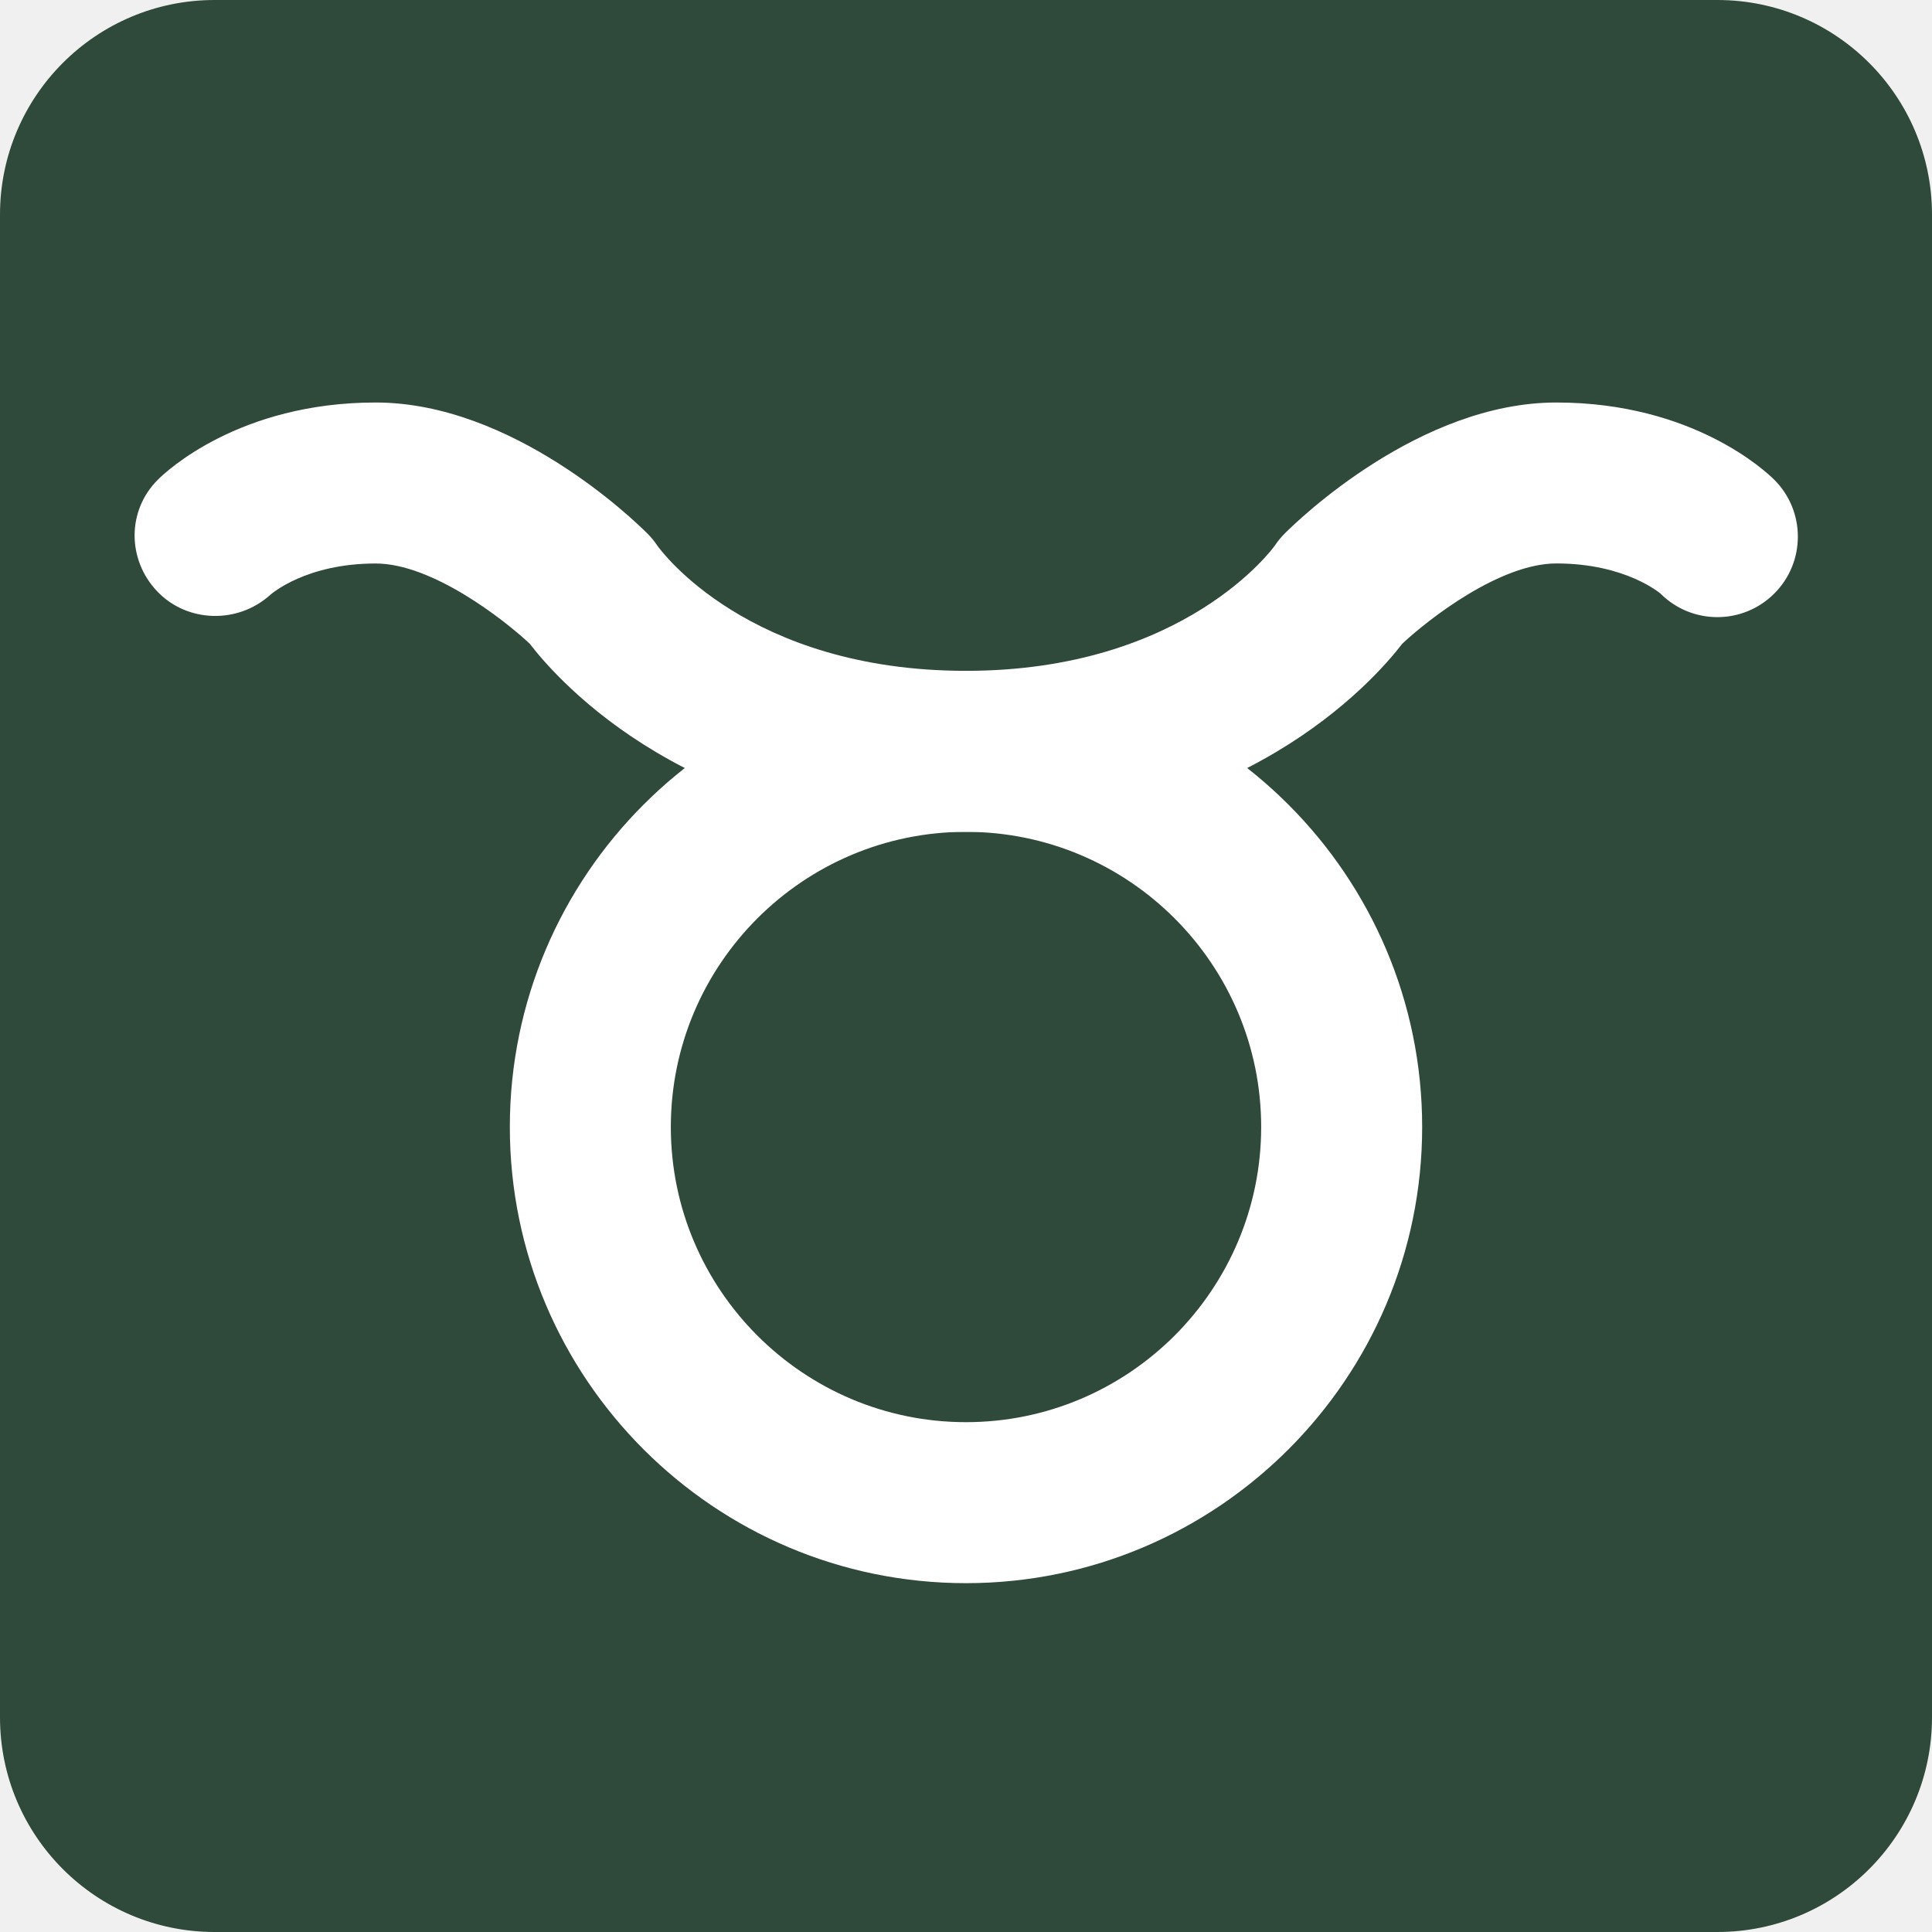
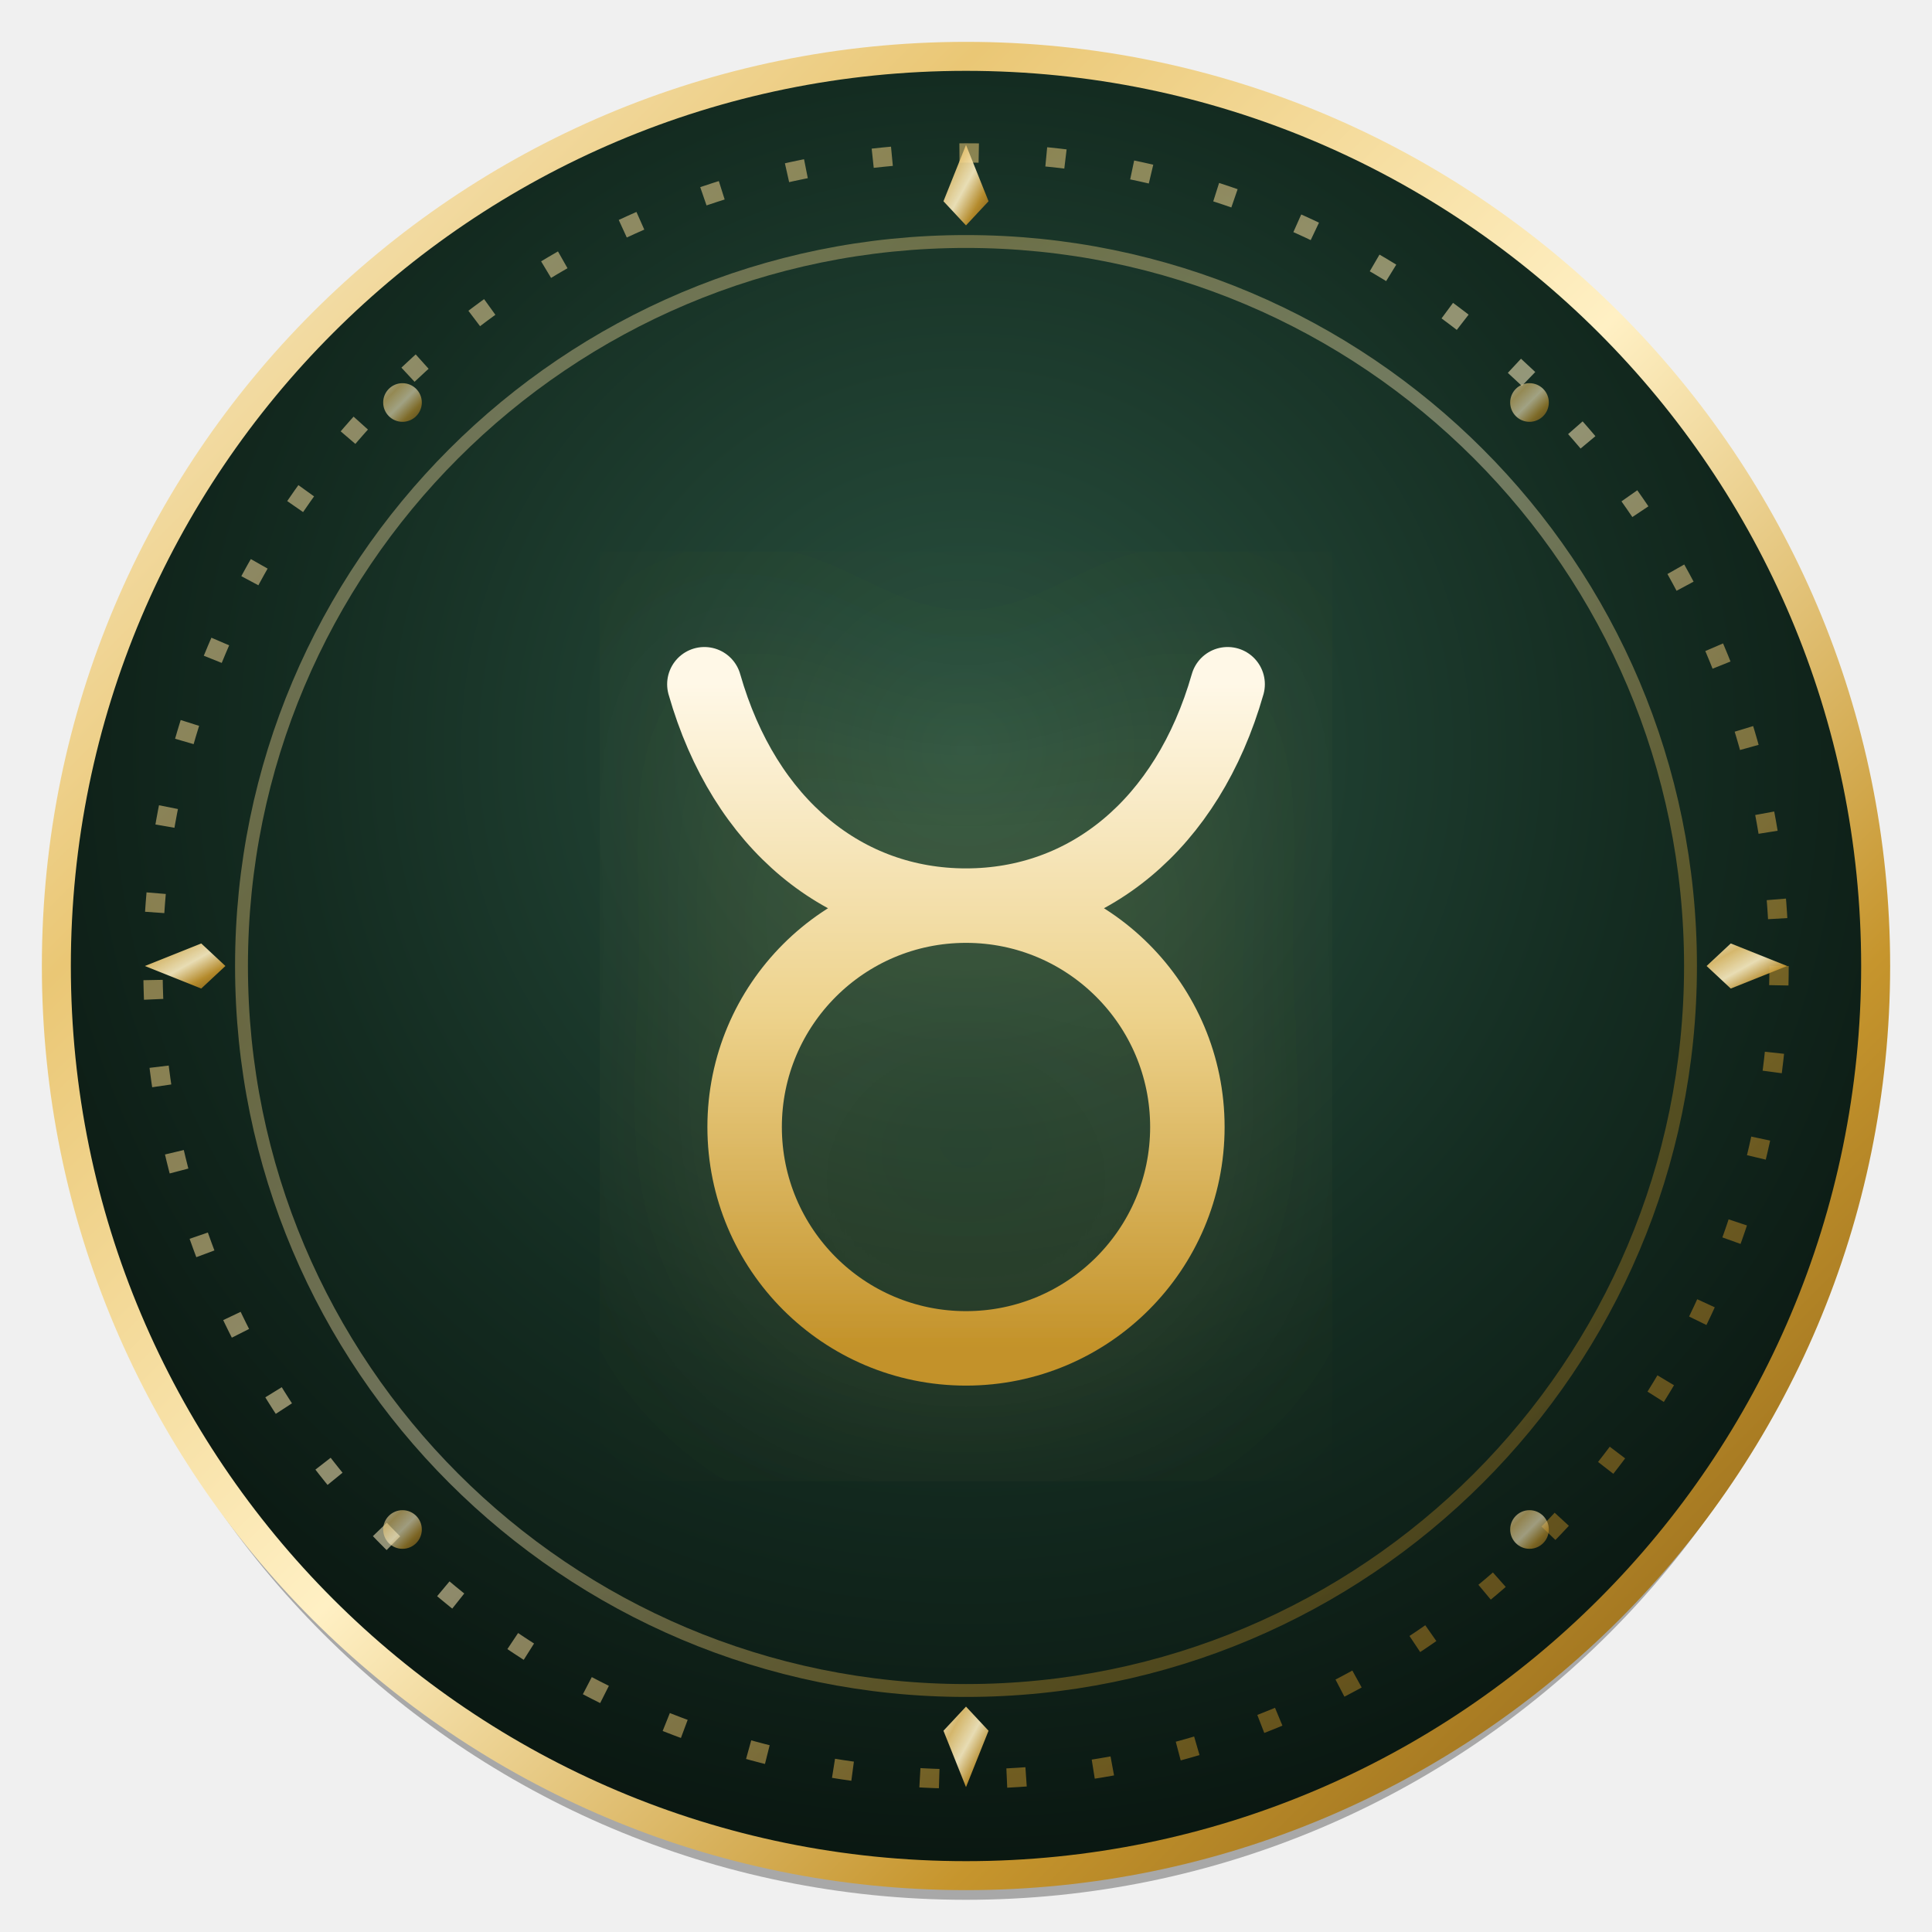
- <svg xmlns="http://www.w3.org/2000/svg" viewBox="0 0 36 36">
-   <path fill="#2f4a3a" d="M36 32c0 2.209-1.791 4-4 4H4c-2.209 0-4-1.791-4-4V4c0-2.209 1.791-4 4-4h28c2.209 0 4 1.791 4 4v28z" />
-   <g fill="#FFF">
-     <path d="M18 29.5c-4.687 0-8.5-3.813-8.5-8.5 0-4.687 3.813-8.5 8.5-8.5 4.687 0 8.5 3.813 8.5 8.5 0 4.687-3.813 8.5-8.5 8.5zm0-14c-3.033 0-5.5 2.467-5.5 5.5 0 3.032 2.467 5.5 5.5 5.5 3.032 0 5.5-2.468 5.5-5.5 0-3.033-2.468-5.5-5.5-5.5z" />
-     <path d="M18 15.5c-5.109 0-7.58-2.79-8.131-3.507C9.388 11.543 8.053 10.5 7 10.5c-1.297 0-1.94.563-1.967.587-.604.543-1.547.519-2.106-.07-.559-.59-.562-1.503.013-2.077C3.086 8.792 4.452 7.5 7 7.5s4.811 2.189 5.061 2.439c.07.07.133.146.188.229.057.08 1.69 2.332 5.752 2.332 4.083 0 5.736-2.309 5.752-2.332.055-.082.117-.159.188-.229C24.19 9.689 26.452 7.5 29 7.5s3.913 1.292 4.061 1.439c.586.585.586 1.536 0 2.121-.586.586-1.535.586-2.121 0-.002 0-.645-.561-1.94-.561-1.052 0-2.384 1.04-2.869 1.494-.552.718-3.024 3.507-8.131 3.507z" />
+ <svg xmlns="http://www.w3.org/2000/svg" viewBox="0 0 120 120" width="120" height="120" aria-label="Taurus">
+   <defs>
+     <radialGradient id="medallionBg_taurus" cx="50%" cy="38%" r="62%">
+       <stop offset="0%" stop-color="#2a5240" />
+       <stop offset="60%" stop-color="#142c21" />
+       <stop offset="100%" stop-color="#0a1711" />
+     </radialGradient>
+     <linearGradient id="goldGradient_taurus" x1="0%" y1="0%" x2="100%" y2="100%">
+       <stop offset="0%" stop-color="#fdf4db" />
+       <stop offset="25%" stop-color="#eac775" />
+       <stop offset="50%" stop-color="#fff0c4" />
+       <stop offset="75%" stop-color="#c6952d" />
+       <stop offset="100%" stop-color="#7e5714" />
+     </linearGradient>
+     <linearGradient id="goldCore_taurus" x1="0%" y1="0%" x2="0%" y2="100%">
+       <stop offset="0%" stop-color="#fff8e7" />
+       <stop offset="50%" stop-color="#edd28b" />
+       <stop offset="100%" stop-color="#c39229" />
+     </linearGradient>
+     <filter id="goldGlow_taurus" x="-20%" y="-20%" width="140%" height="140%">
+       <feDropShadow dx="0" dy="1" stdDeviation="1.5" flood-color="#000000" flood-opacity="0.45" />
+       <feDropShadow dx="0" dy="0" stdDeviation="3" flood-color="#ffd56b" flood-opacity="0.25" />
+     </filter>
+   </defs>
+   <circle cx="60" cy="61.5" r="56.5" fill="#000000" opacity="0.3" />
+   <circle cx="60" cy="60" r="56.5" fill="url(#medallionBg_taurus)" stroke="url(#goldGradient_taurus)" stroke-width="1.8" />
+   <circle cx="60" cy="60" r="50.5" fill="none" stroke="url(#goldGradient_taurus)" stroke-width="1.2" stroke-dasharray="1.2 4.2" opacity="0.55" />
+   <circle cx="60" cy="60" r="45" fill="none" stroke="url(#goldGradient_taurus)" stroke-width="0.8" opacity="0.4" />
+   <polygon points="60,9 61.4,12.5 60,14 58.6,12.5" fill="url(#goldGradient_taurus)" opacity="0.9" />
+   <polygon points="111,60 107.5,61.4 106,60 107.5,58.6" fill="url(#goldGradient_taurus)" opacity="0.9" />
+   <polygon points="60,111 61.4,107.5 60,106 58.6,107.5" fill="url(#goldGradient_taurus)" opacity="0.9" />
+   <polygon points="9,60 12.5,61.4 14,60 12.5,58.6" fill="url(#goldGradient_taurus)" opacity="0.9" />
+   <circle cx="25" cy="25" r="1.2" fill="url(#goldGradient_taurus)" opacity="0.6" />
+   <circle cx="95" cy="25" r="1.2" fill="url(#goldGradient_taurus)" opacity="0.6" />
+   <circle cx="95" cy="95" r="1.2" fill="url(#goldGradient_taurus)" opacity="0.6" />
+   <circle cx="25" cy="95" r="1.2" fill="url(#goldGradient_taurus)" opacity="0.6" />
+   <g transform="translate(30, 30) scale(2.5)" filter="url(#goldGlow_taurus)">
+     <path d="M 5.5,5 C 6.5,8.5 9,10.5 12,10.5 C 15,10.5 17.5,8.5 18.5,5 M 12,10.5 A 5.5,5.5 0 1,0 12,21.5 A 5.5,5.5 0 1,0 12,10.5" fill="none" stroke="url(#goldCore_taurus)" stroke-width="1.85" stroke-linecap="round" stroke-linejoin="round" />
  </g>
</svg>
